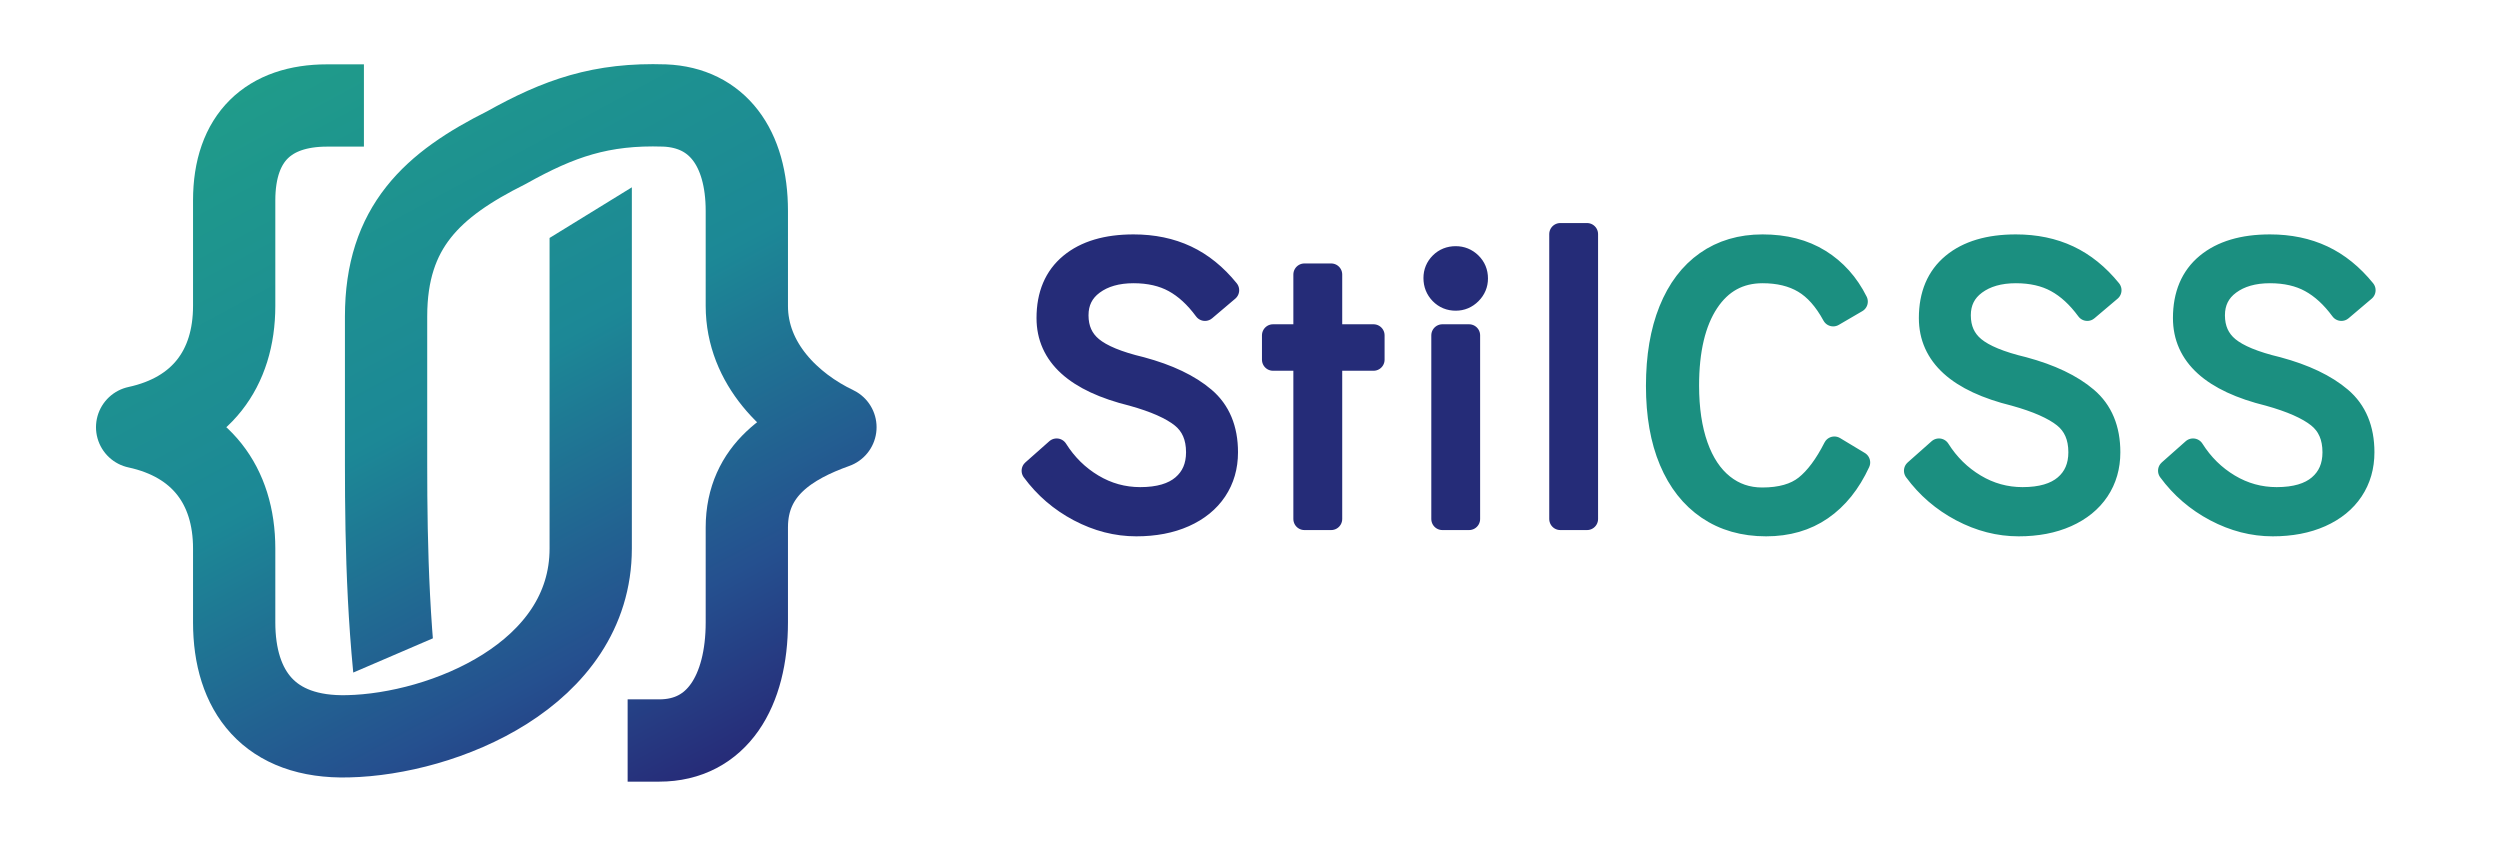
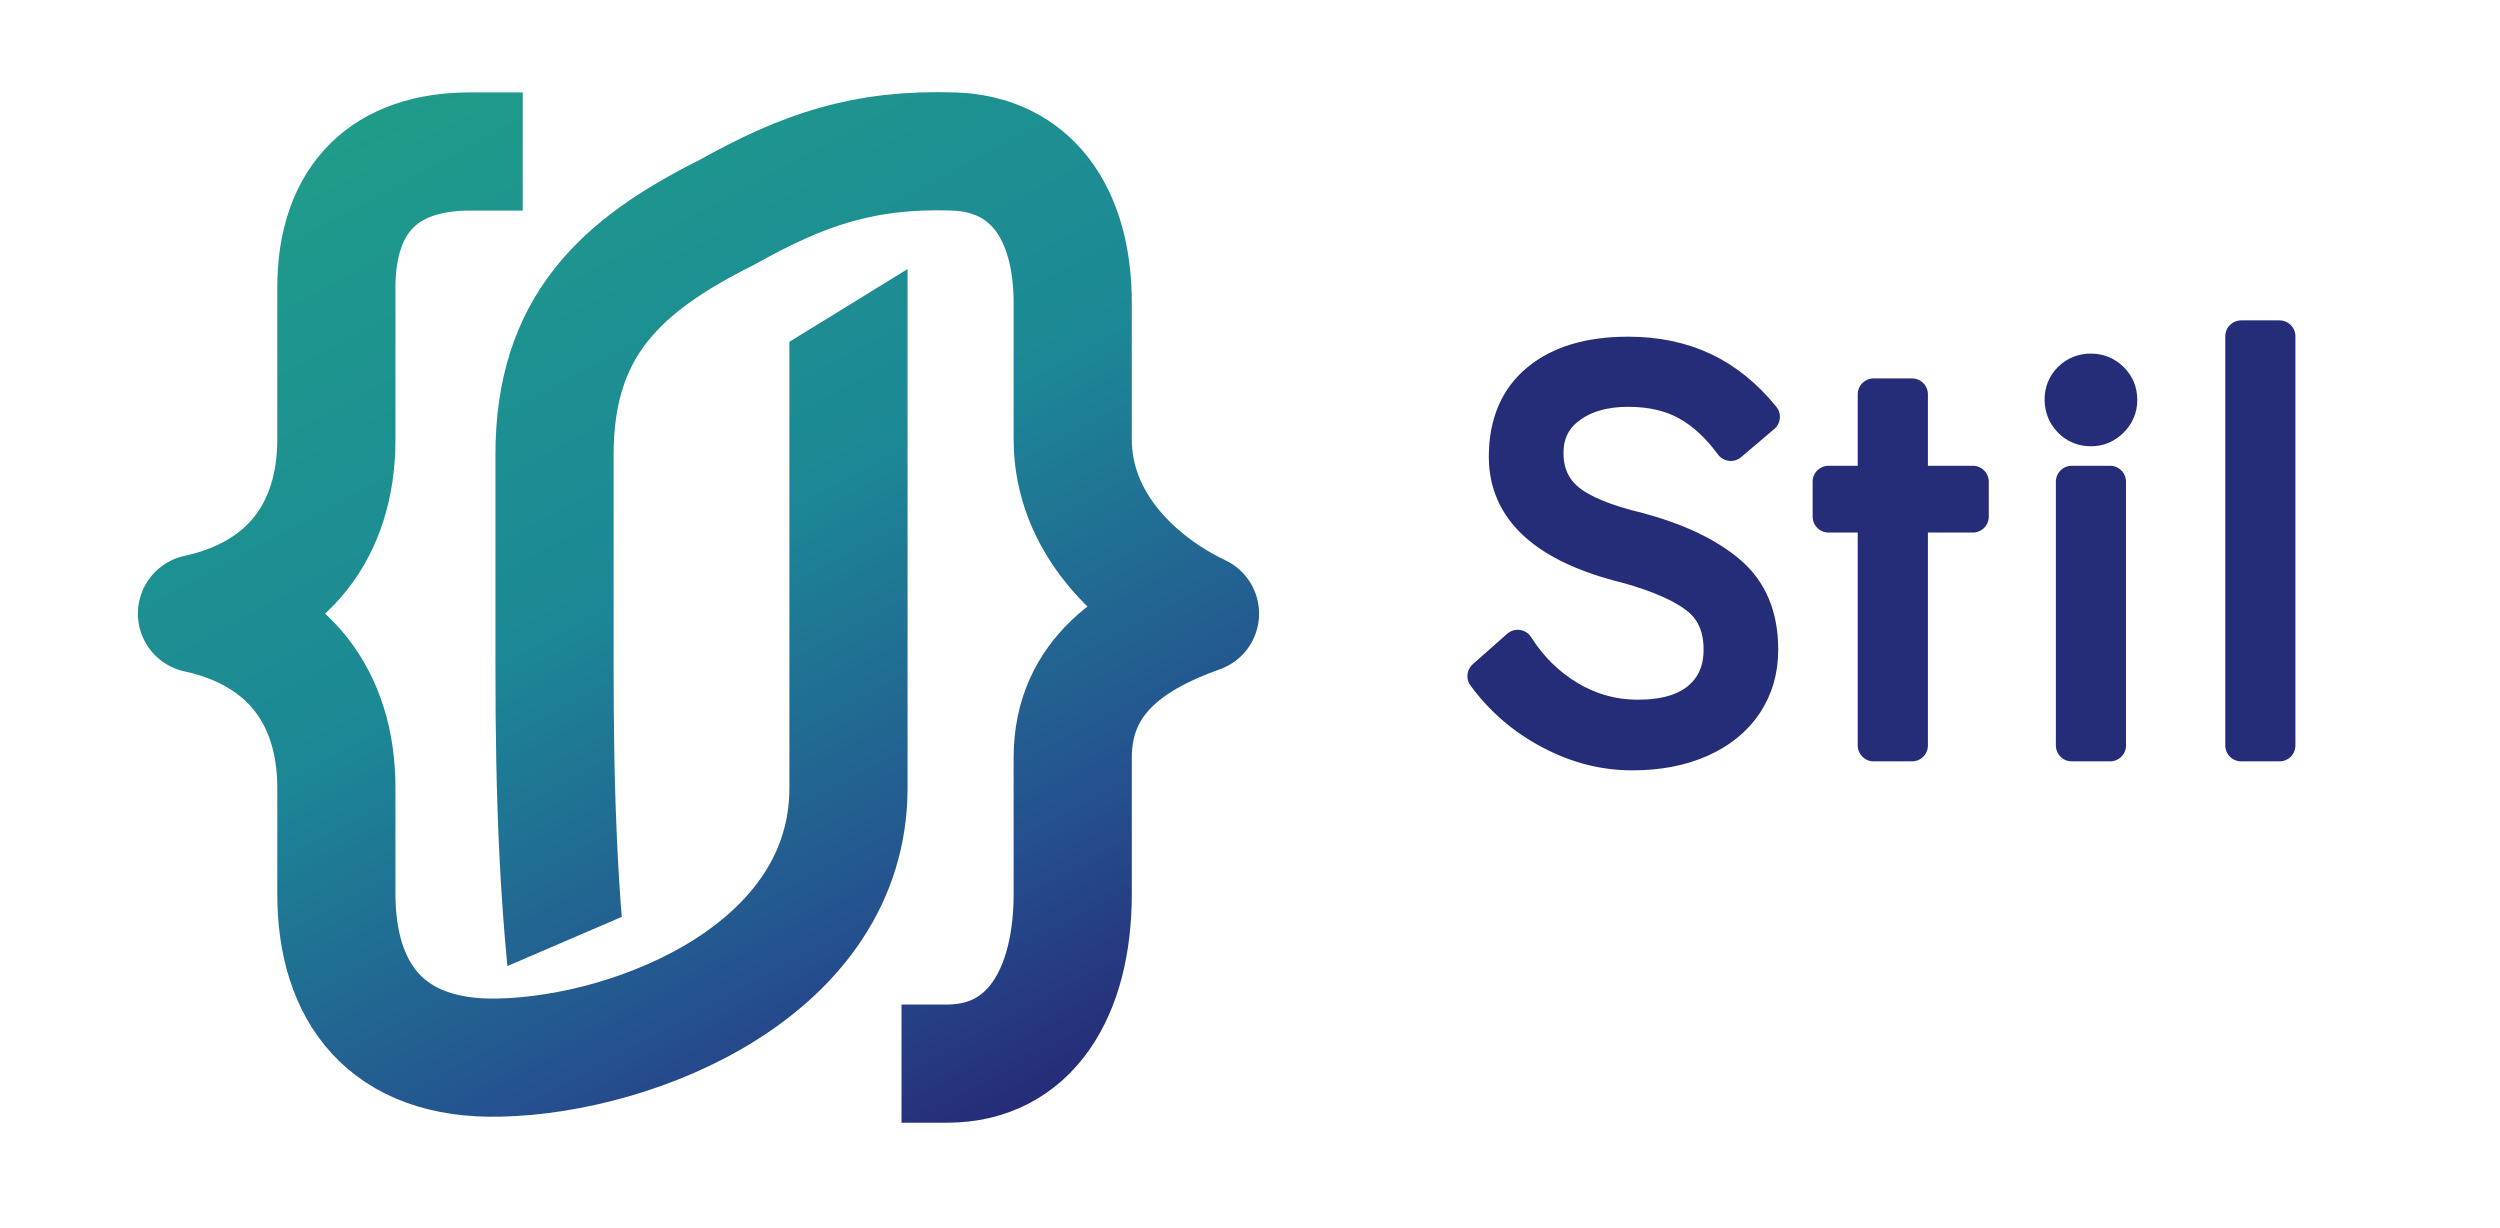
- <svg xmlns="http://www.w3.org/2000/svg" viewBox="120 150 790 270" width="790" height="270" role="img" aria-label="Stil">
+ <svg xmlns="http://www.w3.org/2000/svg" viewBox="120 150 550 270" width="550" height="270" role="img" aria-label="Stil">
  <defs>
    <linearGradient id="g" gradientUnits="userSpaceOnUse" x1="250" y1="60" x2="620" y2="745">
      <stop offset="0" stop-color="#1f9b8a" />
      <stop offset="0.45" stop-color="#1c8896" />
      <stop offset="0.8" stop-color="#25508f" />
      <stop offset="1" stop-color="#262b78" />
    </linearGradient>
    <clipPath id="clipA" clipPathUnits="userSpaceOnUse">
      <polygon points="-50,-50 470,-50 470,238.5 600,158.5 600,-50 900,-50 900,900 -50,900" />
    </clipPath>
    <clipPath id="clipB" clipPathUnits="userSpaceOnUse">
      <polygon points="-50,-50 900,-50 900,900 400,900 400,596.7 290,644 290,900 -50,900" />
    </clipPath>
  </defs>
  <g transform="translate(130,150) scale(0.33333)" fill="none" stroke="url(#g)" stroke-width="78" stroke-linejoin="round">
    <g clip-path="url(#clipA)">
      <path d="M315 100 H280 C225 100 192 130 192 190 V290 C192 350 160 392 100 405                C160 418 192 460 192 520 V590 C192 655 225 700 300 698                C390 696 530 640 530 520 V150" />
    </g>
    <g clip-path="url(#clipB)">
      <path d="M352 700 C338 610 336 520 336 440 V300 C336 215 380 175 450 140 C500 112 540 98 600 100 C650 102 678 140 678 200 V290                C678 345 720 385 762 405 C720 420 678 445 678 500 V590                C678 655 650 702 595 702 H565" />
    </g>
  </g>
  <path fill="#252c78" stroke="#252c78" stroke-width="7.0" stroke-linejoin="round" d="M446.33 298.75 453.9 292.05Q458.36 299.12 465.3 303.27Q472.25 307.43 480.31 307.43Q489.11 307.43 493.7 303.52Q498.29 299.62 498.29 292.92Q498.29 285.6 493.39 281.7Q488.49 277.79 477.83 274.82Q451.04 268.24 451.04 250.51Q451.04 239.48 458.24 233.52Q465.43 227.57 478.2 227.57Q487.5 227.57 494.88 231.04Q502.26 234.52 508.08 241.71L500.77 247.91Q496.3 241.83 490.97 238.92Q485.64 236 478.2 236Q470.39 236 465.43 239.66Q460.47 243.32 460.47 249.64Q460.47 256.09 465.06 259.87Q469.64 263.66 480.56 266.26Q493.45 269.73 500.58 275.81Q507.71 281.88 507.71 292.92Q507.71 299.74 504.24 304.95Q500.77 310.16 494.26 313.07Q487.75 315.98 479.07 315.98Q469.77 315.98 460.96 311.33Q452.16 306.68 446.33 298.75Z M532.2 314V263.66H522.28V255.97H532.2V236.75H540.64V255.97H554.03V263.66H540.64V314Z M575.79 314V255.97H584.22V314ZM573.31 237.86Q573.31 235.14 575.23 233.21Q577.16 231.29 580.01 231.29Q582.74 231.29 584.72 233.21Q586.7 235.14 586.7 237.99Q586.7 240.72 584.72 242.7Q582.74 244.68 580.01 244.68Q577.16 244.68 575.23 242.7Q573.31 240.72 573.31 237.86Z M613.06 314V223.98H621.49V314Z" />
-   <path fill="#1b8f80" stroke="#1b8f80" stroke-width="7.0" stroke-linejoin="round" d="M643.62 271.96Q643.62 258.08 647.65 248.09Q651.68 238.11 659.18 232.84Q666.68 227.57 676.97 227.57Q687.51 227.57 695.01 232.22Q702.52 236.87 706.73 245.3L699.29 249.64Q695.32 242.33 689.99 239.17Q684.66 236 676.97 236Q665.94 236 659.67 245.49Q653.41 254.98 653.41 271.84Q653.41 282.88 656.26 290.94Q659.12 299 664.45 303.27Q669.78 307.55 676.85 307.55Q685.65 307.55 690.55 303.65Q695.45 299.74 699.66 291.43L707.48 296.14Q703.01 305.82 695.63 310.9Q688.26 315.98 678.09 315.98Q667.42 315.98 659.67 310.71Q651.92 305.44 647.77 295.59Q643.62 285.73 643.62 271.96Z M725.15 298.75 732.71 292.05Q737.18 299.12 744.12 303.27Q751.06 307.43 759.12 307.43Q767.93 307.43 772.52 303.52Q777.1 299.62 777.1 292.92Q777.1 285.6 772.21 281.7Q767.31 277.79 756.64 274.82Q729.86 268.24 729.86 250.51Q729.86 239.48 737.05 233.52Q744.24 227.57 757.02 227.57Q766.32 227.57 773.69 231.04Q781.07 234.52 786.9 241.71L779.58 247.91Q775.12 241.83 769.79 238.92Q764.46 236 757.02 236Q749.2 236 744.24 239.66Q739.28 243.32 739.28 249.64Q739.28 256.09 743.87 259.87Q748.46 263.66 759.37 266.26Q772.27 269.73 779.4 275.81Q786.53 281.88 786.53 292.92Q786.53 299.74 783.06 304.95Q779.58 310.16 773.07 313.07Q766.56 315.98 757.88 315.98Q748.58 315.98 739.78 311.33Q730.98 306.68 725.15 298.75Z M805.44 298.75 813 292.05Q817.47 299.12 824.41 303.27Q831.36 307.43 839.42 307.43Q848.22 307.43 852.81 303.52Q857.4 299.62 857.4 292.92Q857.4 285.6 852.5 281.7Q847.6 277.79 836.94 274.82Q810.15 268.24 810.15 250.51Q810.15 239.48 817.34 233.52Q824.54 227.57 837.31 227.57Q846.61 227.57 853.99 231.04Q861.36 234.52 867.19 241.71L859.88 247.91Q855.41 241.83 850.08 238.92Q844.75 236 837.31 236Q829.5 236 824.54 239.66Q819.58 243.32 819.58 249.64Q819.58 256.09 824.16 259.87Q828.75 263.66 839.66 266.26Q852.56 269.73 859.69 275.81Q866.82 281.88 866.82 292.92Q866.82 299.74 863.35 304.95Q859.88 310.16 853.37 313.07Q846.86 315.98 838.18 315.98Q828.88 315.98 820.07 311.33Q811.27 306.68 805.44 298.75Z" />
</svg>
